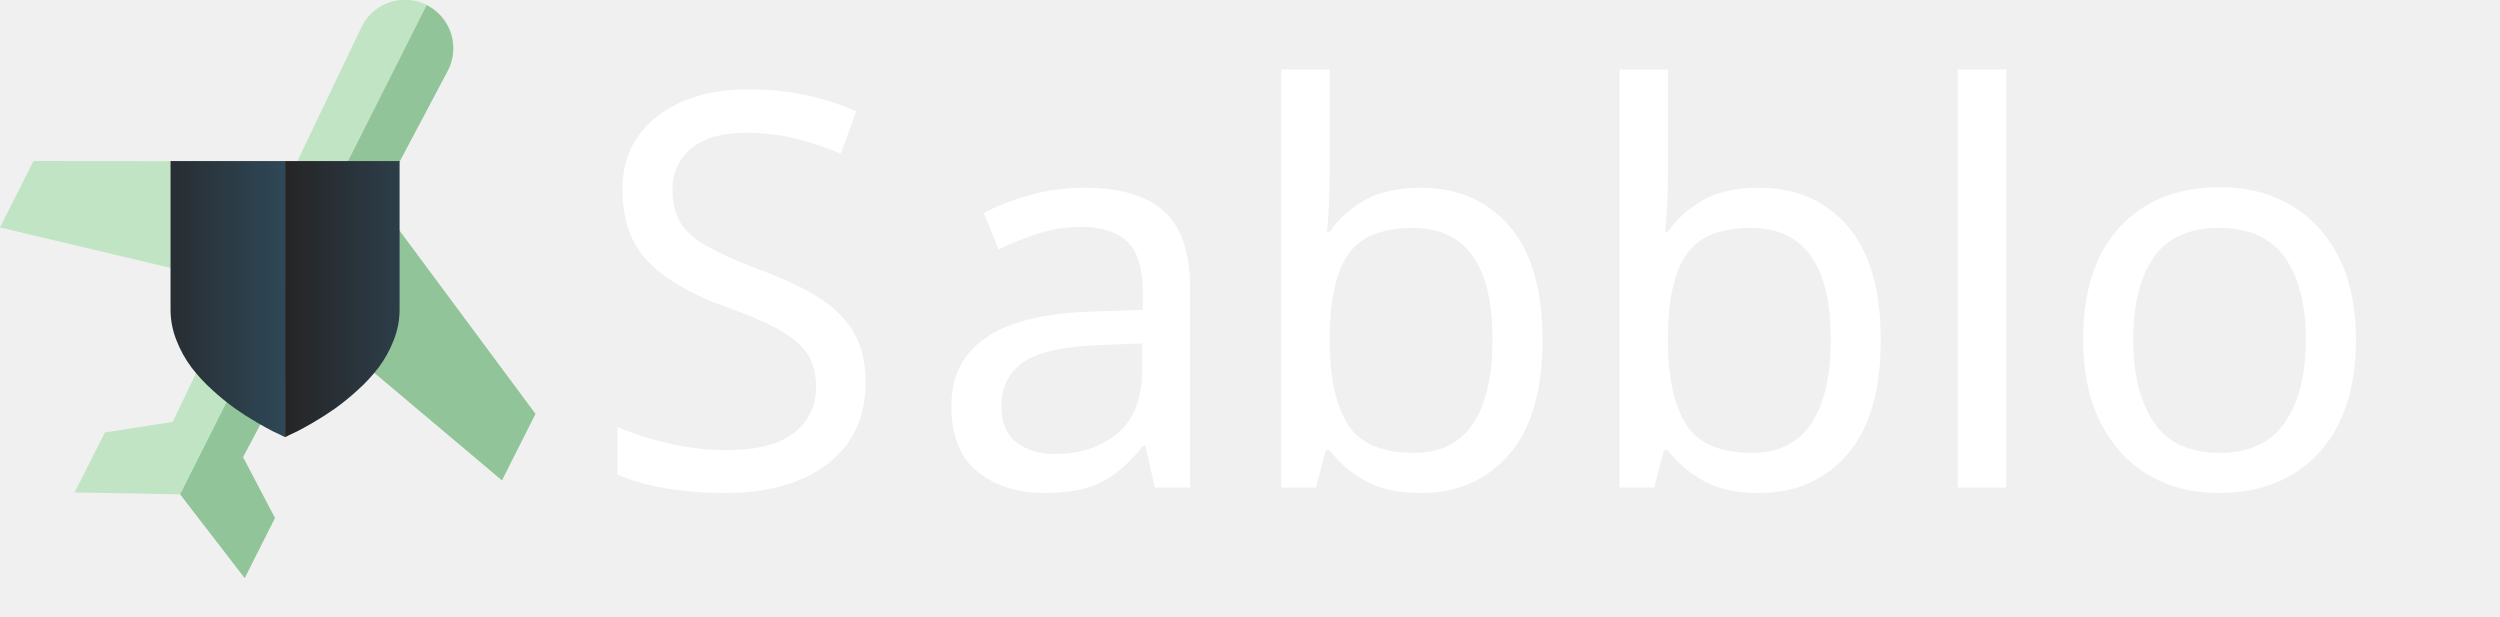
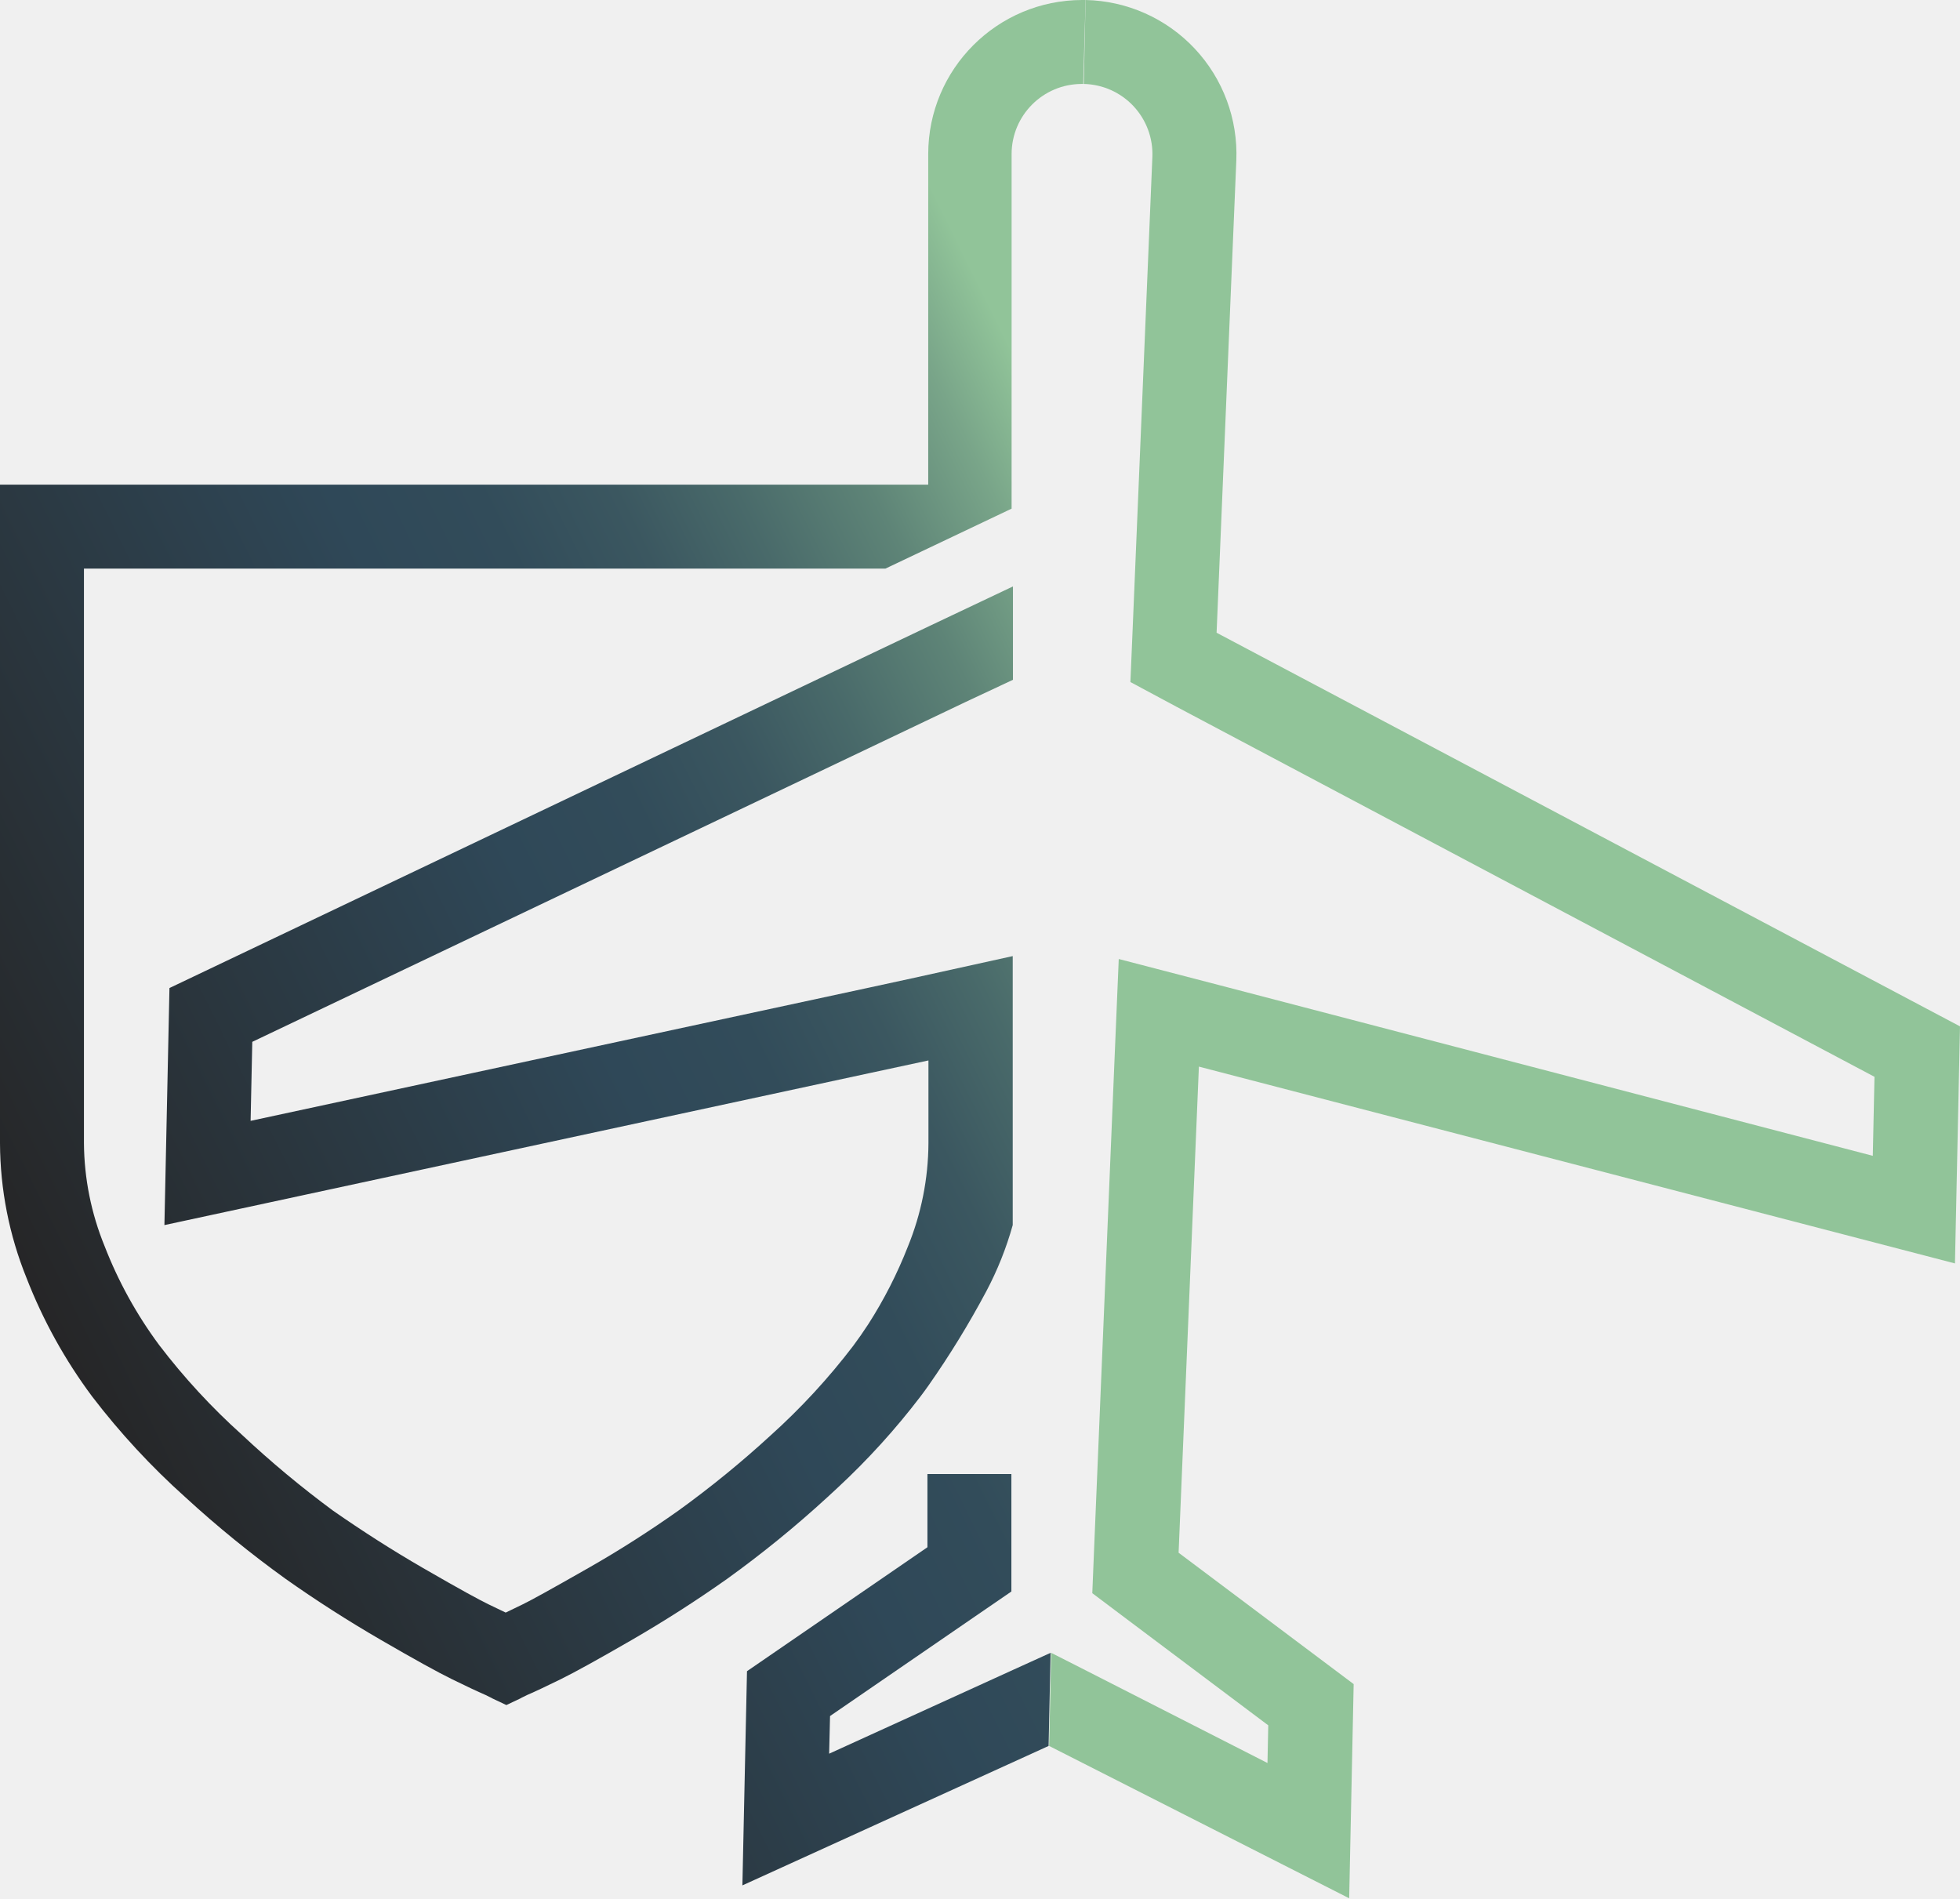
- <svg xmlns="http://www.w3.org/2000/svg" xmlns:xlink="http://www.w3.org/1999/xlink" viewBox="0 0 888.92 219.1">
+ <svg xmlns="http://www.w3.org/2000/svg" xmlns:xlink="http://www.w3.org/1999/xlink" viewBox="0 0 174.88 169.36">
  <defs>
-     <style>.cls-1{font-size:195.55px;fill:#fff;font-family:Raleway-Black, Raleway;}.cls-2{letter-spacing:0em;}.cls-3{fill:#c1e5c4;}.cls-4{fill:#91c499;}.cls-5{fill:url(#linear-gradient);}.cls-6{fill:url(#linear-gradient-2);}</style>
-     <linearGradient id="linear-gradient" x1="158.82" y1="106.35" x2="98.62" y2="106.35" gradientUnits="userSpaceOnUse">
-       <stop offset="0" stop-color="#2f4858" />
-       <stop offset="1" stop-color="#252323" />
+     <style>.cls-1{fill:url(#linear-gradient);}.cls-2{fill:url(#linear-gradient-2);}.cls-3{fill:#91c499;}</style>
+     <linearGradient id="linear-gradient" x1="-4.35" y1="111.06" x2="103.39" y2="57.7" gradientUnits="userSpaceOnUse">
+       <stop offset="0" stop-color="#252323" />
+       <stop offset="0.5" stop-color="#2f4858" />
+       <stop offset="0.6" stop-color="#324c5a" />
+       <stop offset="0.69" stop-color="#3b5760" />
+       <stop offset="0.77" stop-color="#496a6a" />
+       <stop offset="0.86" stop-color="#5e8477" />
+       <stop offset="0.94" stop-color="#79a589" />
+       <stop offset="1" stop-color="#91c499" />
    </linearGradient>
-     <linearGradient id="linear-gradient-2" x1="102.23" y1="106.35" x2="44.38" y2="106.35" xlink:href="#linear-gradient" />
+     <linearGradient id="linear-gradient-2" x1="26.83" y1="174.01" x2="134.57" y2="120.66" xlink:href="#linear-gradient" />
  </defs>
  <g id="Layer_2" data-name="Layer 2">
    <g id="Layer_1-2" data-name="Layer 1">
-       <text class="cls-1" transform="translate(209.59 173.34)">
-         <tspan class="cls-2">S</tspan>
-         <tspan x="119.68" y="0">abblo</tspan>
-       </text>
-       <path class="cls-3" d="M178.48,170.78l11.9-23.62-55.9-75.35,24.68-46.58A17.19,17.19,0,1,0,128.46,9.78L105.72,57.33,11.9,57.25,0,80.87,84.83,101,61.42,150,37.3,153.75,26.55,175.1l37.52.68L87,205.52l10.75-21.34L86.4,162.54l25.4-47.94Z" />
-       <path class="cls-4" d="M178.48,170.78l11.9-23.62-55.9-75.35,24.68-46.58a17.19,17.19,0,0,0-7.45-23.39L64.07,175.78,87,205.52l10.75-21.34L86.4,162.54l25.4-47.94Z" />
-       <path class="cls-5" d="M138,57.26H101.36v98.17c2.79-1.32,0,0,1.65-.81q1-.44,2.7-1.27t5.7-3.15q4-2.32,7.7-4.93a87.49,87.49,0,0,0,8.05-6.55,59,59,0,0,0,7.51-8.11,40.56,40.56,0,0,0,5.28-9.55,29.22,29.22,0,0,0,2.13-10.85V57.26Z" />
-       <path class="cls-6" d="M64.71,57.26h36.65v98.17c-2.79-1.32,0,0-1.65-.81q-1-.44-2.7-1.27t-5.7-3.15q-4-2.32-7.7-4.93a87.49,87.49,0,0,1-8.05-6.55,59,59,0,0,1-7.51-8.11,40.56,40.56,0,0,1-5.28-9.55,29.22,29.22,0,0,1-2.13-10.85V57.26Z" />
+       <path class="cls-1" d="M96.56,0A13.75,13.75,0,0,0,82.82,13.74v29.5H0V102a32.4,32.4,0,0,0,2.36,12,45,45,0,0,0,5.86,10.59,65.42,65.42,0,0,0,8.33,9,97.07,97.07,0,0,0,8.93,7.27q4.09,2.89,8.54,5.47t6.32,3.49q1.87.92,3,1.41l.63.31-.25-.11,1.46.69h0l1.46-.69-.25.11.63-.31q1.13-.49,3-1.41t6.32-3.49q4.44-2.57,8.54-5.47a97,97,0,0,0,8.93-7.27l.92-.85h0a64.3,64.3,0,0,0,7.4-8.15c.25-.33.49-.66.73-1A80.56,80.56,0,0,0,88,115.21a29.61,29.61,0,0,0,2.36-5.91v-24l-9.07,2-3.78.82L22.36,100l.15-7.05,55-26.2,8.6-4.1,4.27-2V52.32l-7.49,3.55h0l-5.38,2.56L15.12,88.15l-.45,21.15L77.49,95.76l5.35-1.15V102A24.75,24.75,0,0,1,81,111.23a39.48,39.48,0,0,1-3.52,6.9q-.65,1-1.35,1.94a58.21,58.21,0,0,1-7.38,8,90,90,0,0,1-8.23,6.71c-2.53,1.79-5.21,3.51-8,5.1-3.51,2-5.13,2.89-5.87,3.25l-1.53.74-1.54-.74c-.74-.36-2.35-1.22-5.86-3.25-2.75-1.59-5.43-3.31-8-5.1A90.11,90.11,0,0,1,21.58,128a58.23,58.23,0,0,1-7.38-8,37.72,37.72,0,0,1-4.87-8.83A24.75,24.75,0,0,1,7.49,102V50.73H79l3.77-1.79h0l7.49-3.56V13.74a6.26,6.26,0,0,1,6.25-6.25h.14L96.86,0Z" />
+       <polygon class="cls-2" points="93.74 147.46 90.46 148.95 73.98 156.46 74.06 153.1 86.99 144.22 90.24 141.99 90.24 138.05 90.24 131.51 82.75 131.51 82.75 138.04 66.65 149.1 66.24 168.21 93.56 155.77 93.74 147.46 93.74 147.46" />
+       <path class="cls-3" d="M174.43,112.72l.45-21.15L108.55,56.45l1.76-42.13A13.75,13.75,0,0,0,96.86,0L96.7,7.49h0A6.26,6.26,0,0,1,102.82,14l-1.76,42.13-.2,4.72L105,63.07l62.25,33-.15,7.05L108.82,87.9l-9-2.34-.39,9.27-1.81,43.37-.16,3.94,3.15,2.37,12.55,9.42-.07,3.36L97,149.09l-3.21-1.63-.18,8.31,26.77,13.59.4-19.11-15.62-11.72,1.81-43.37Z" />
    </g>
  </g>
</svg>
